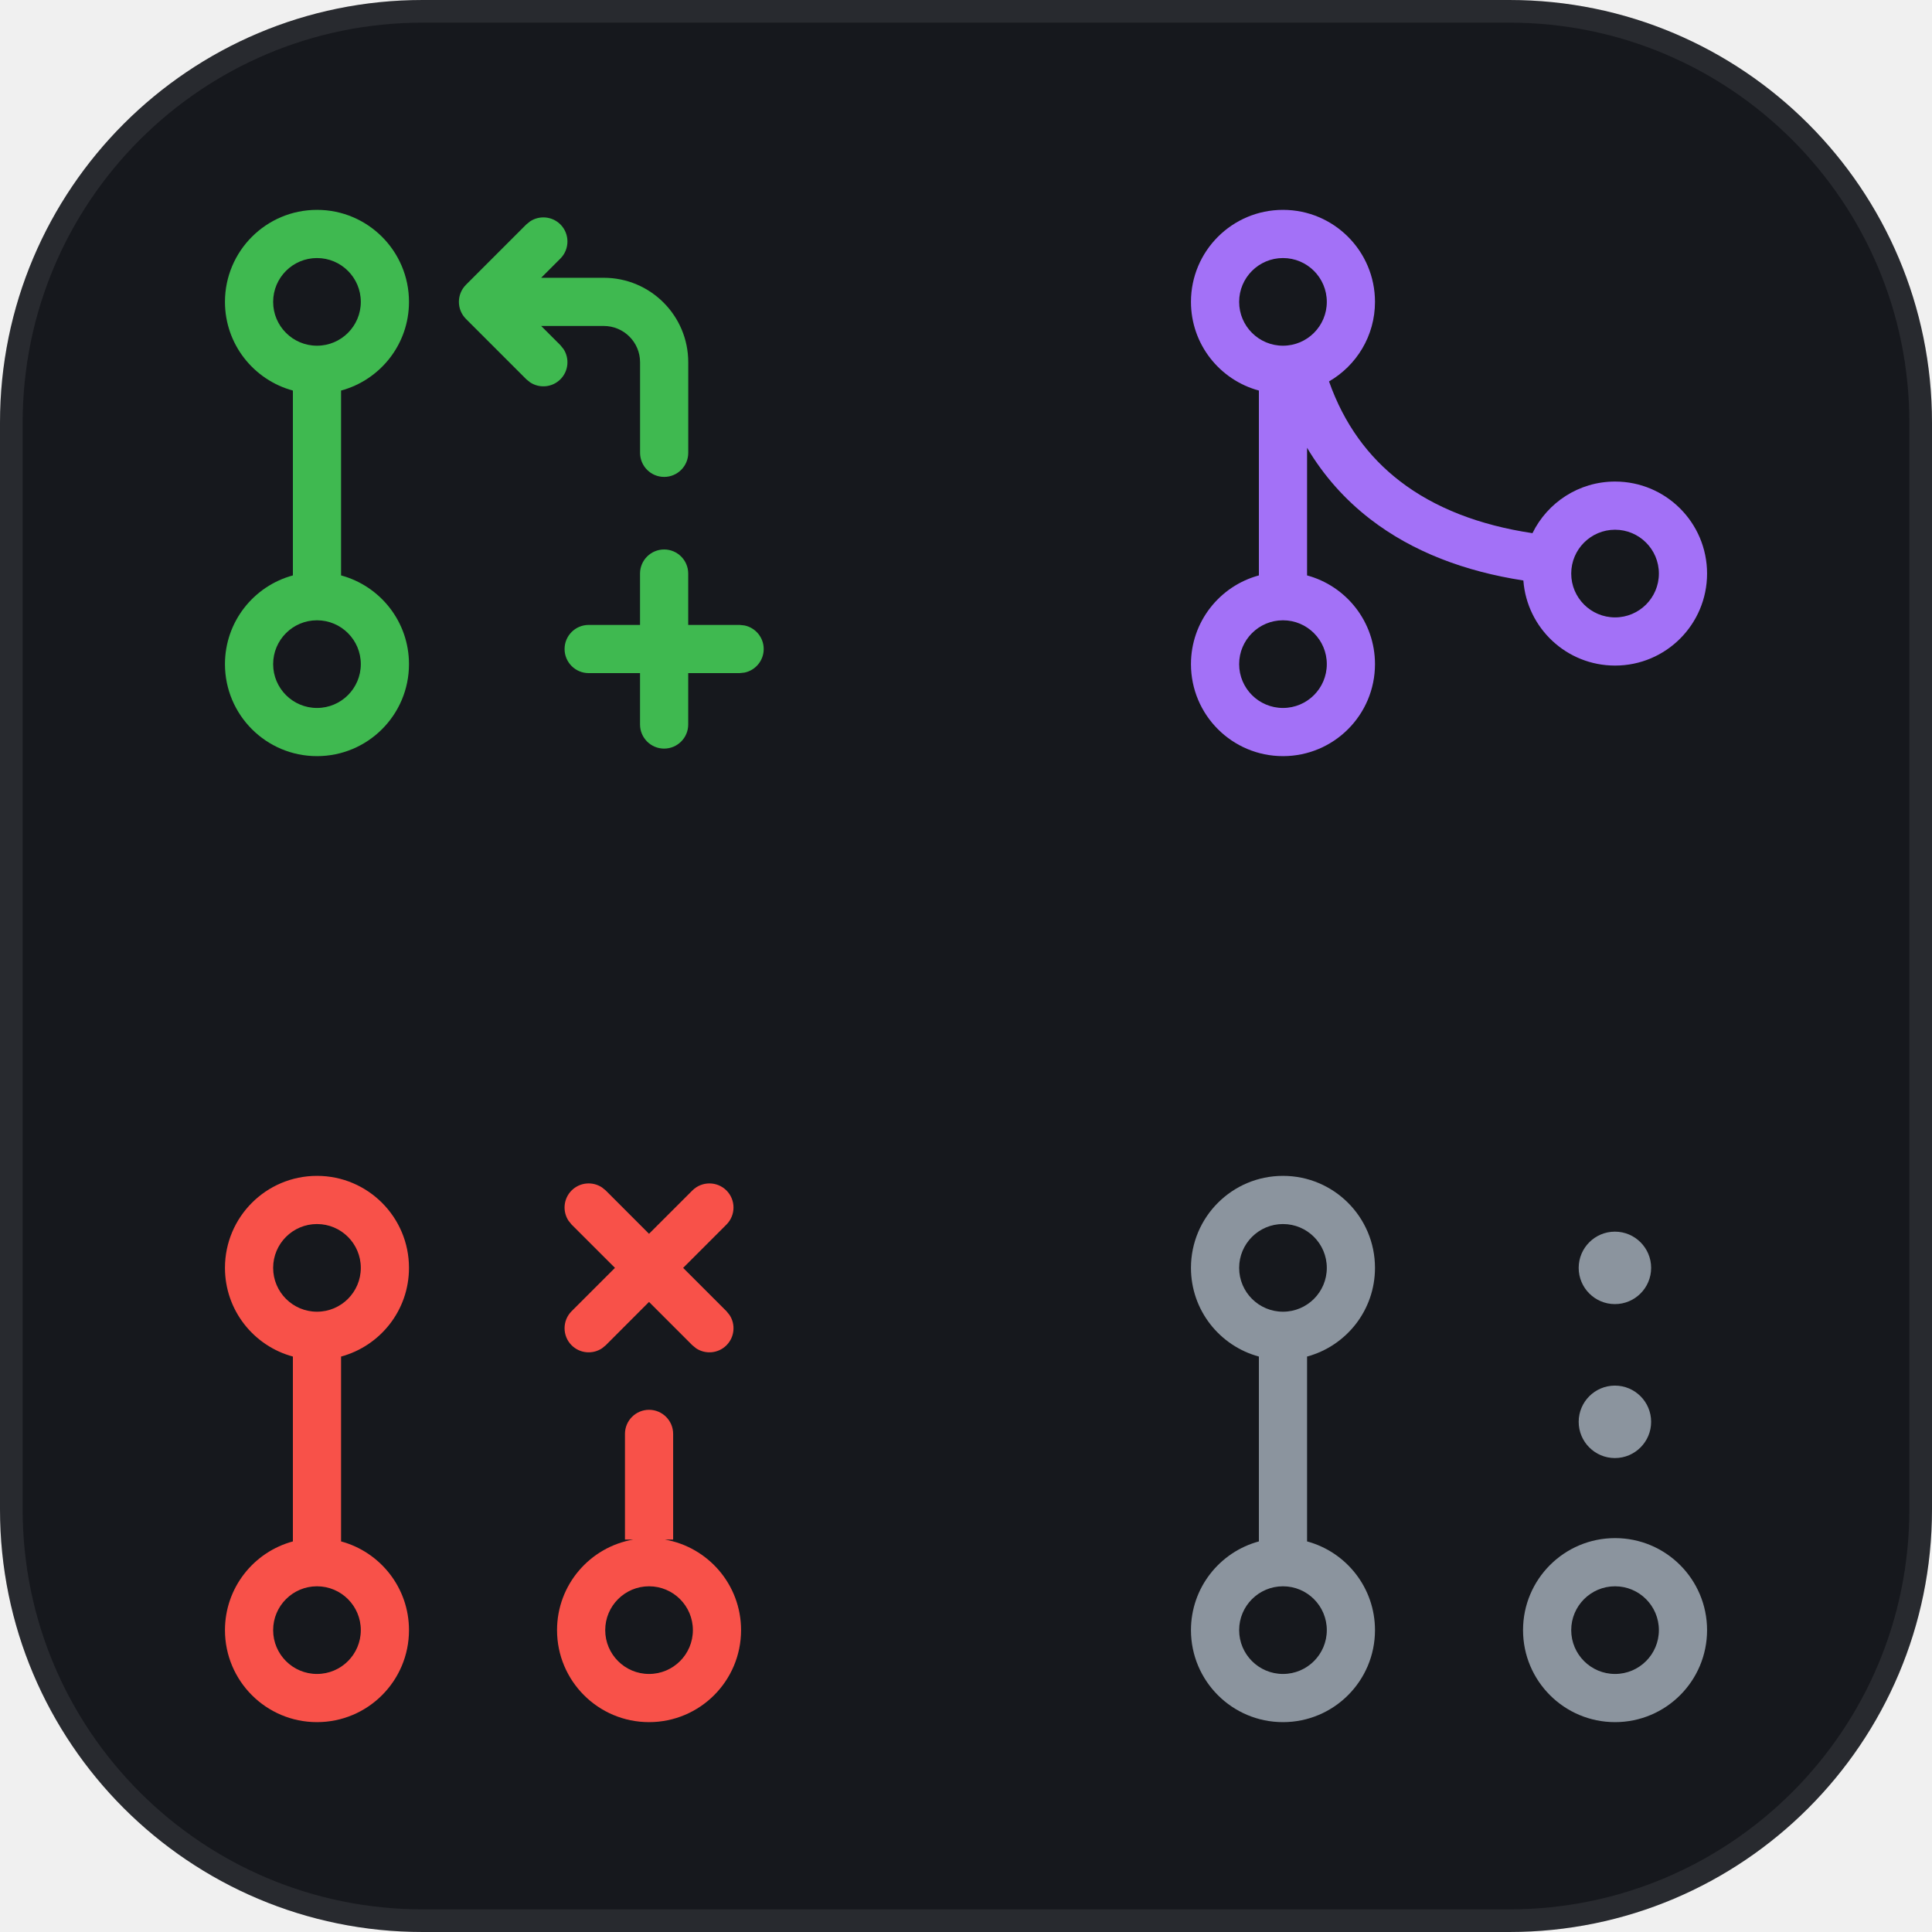
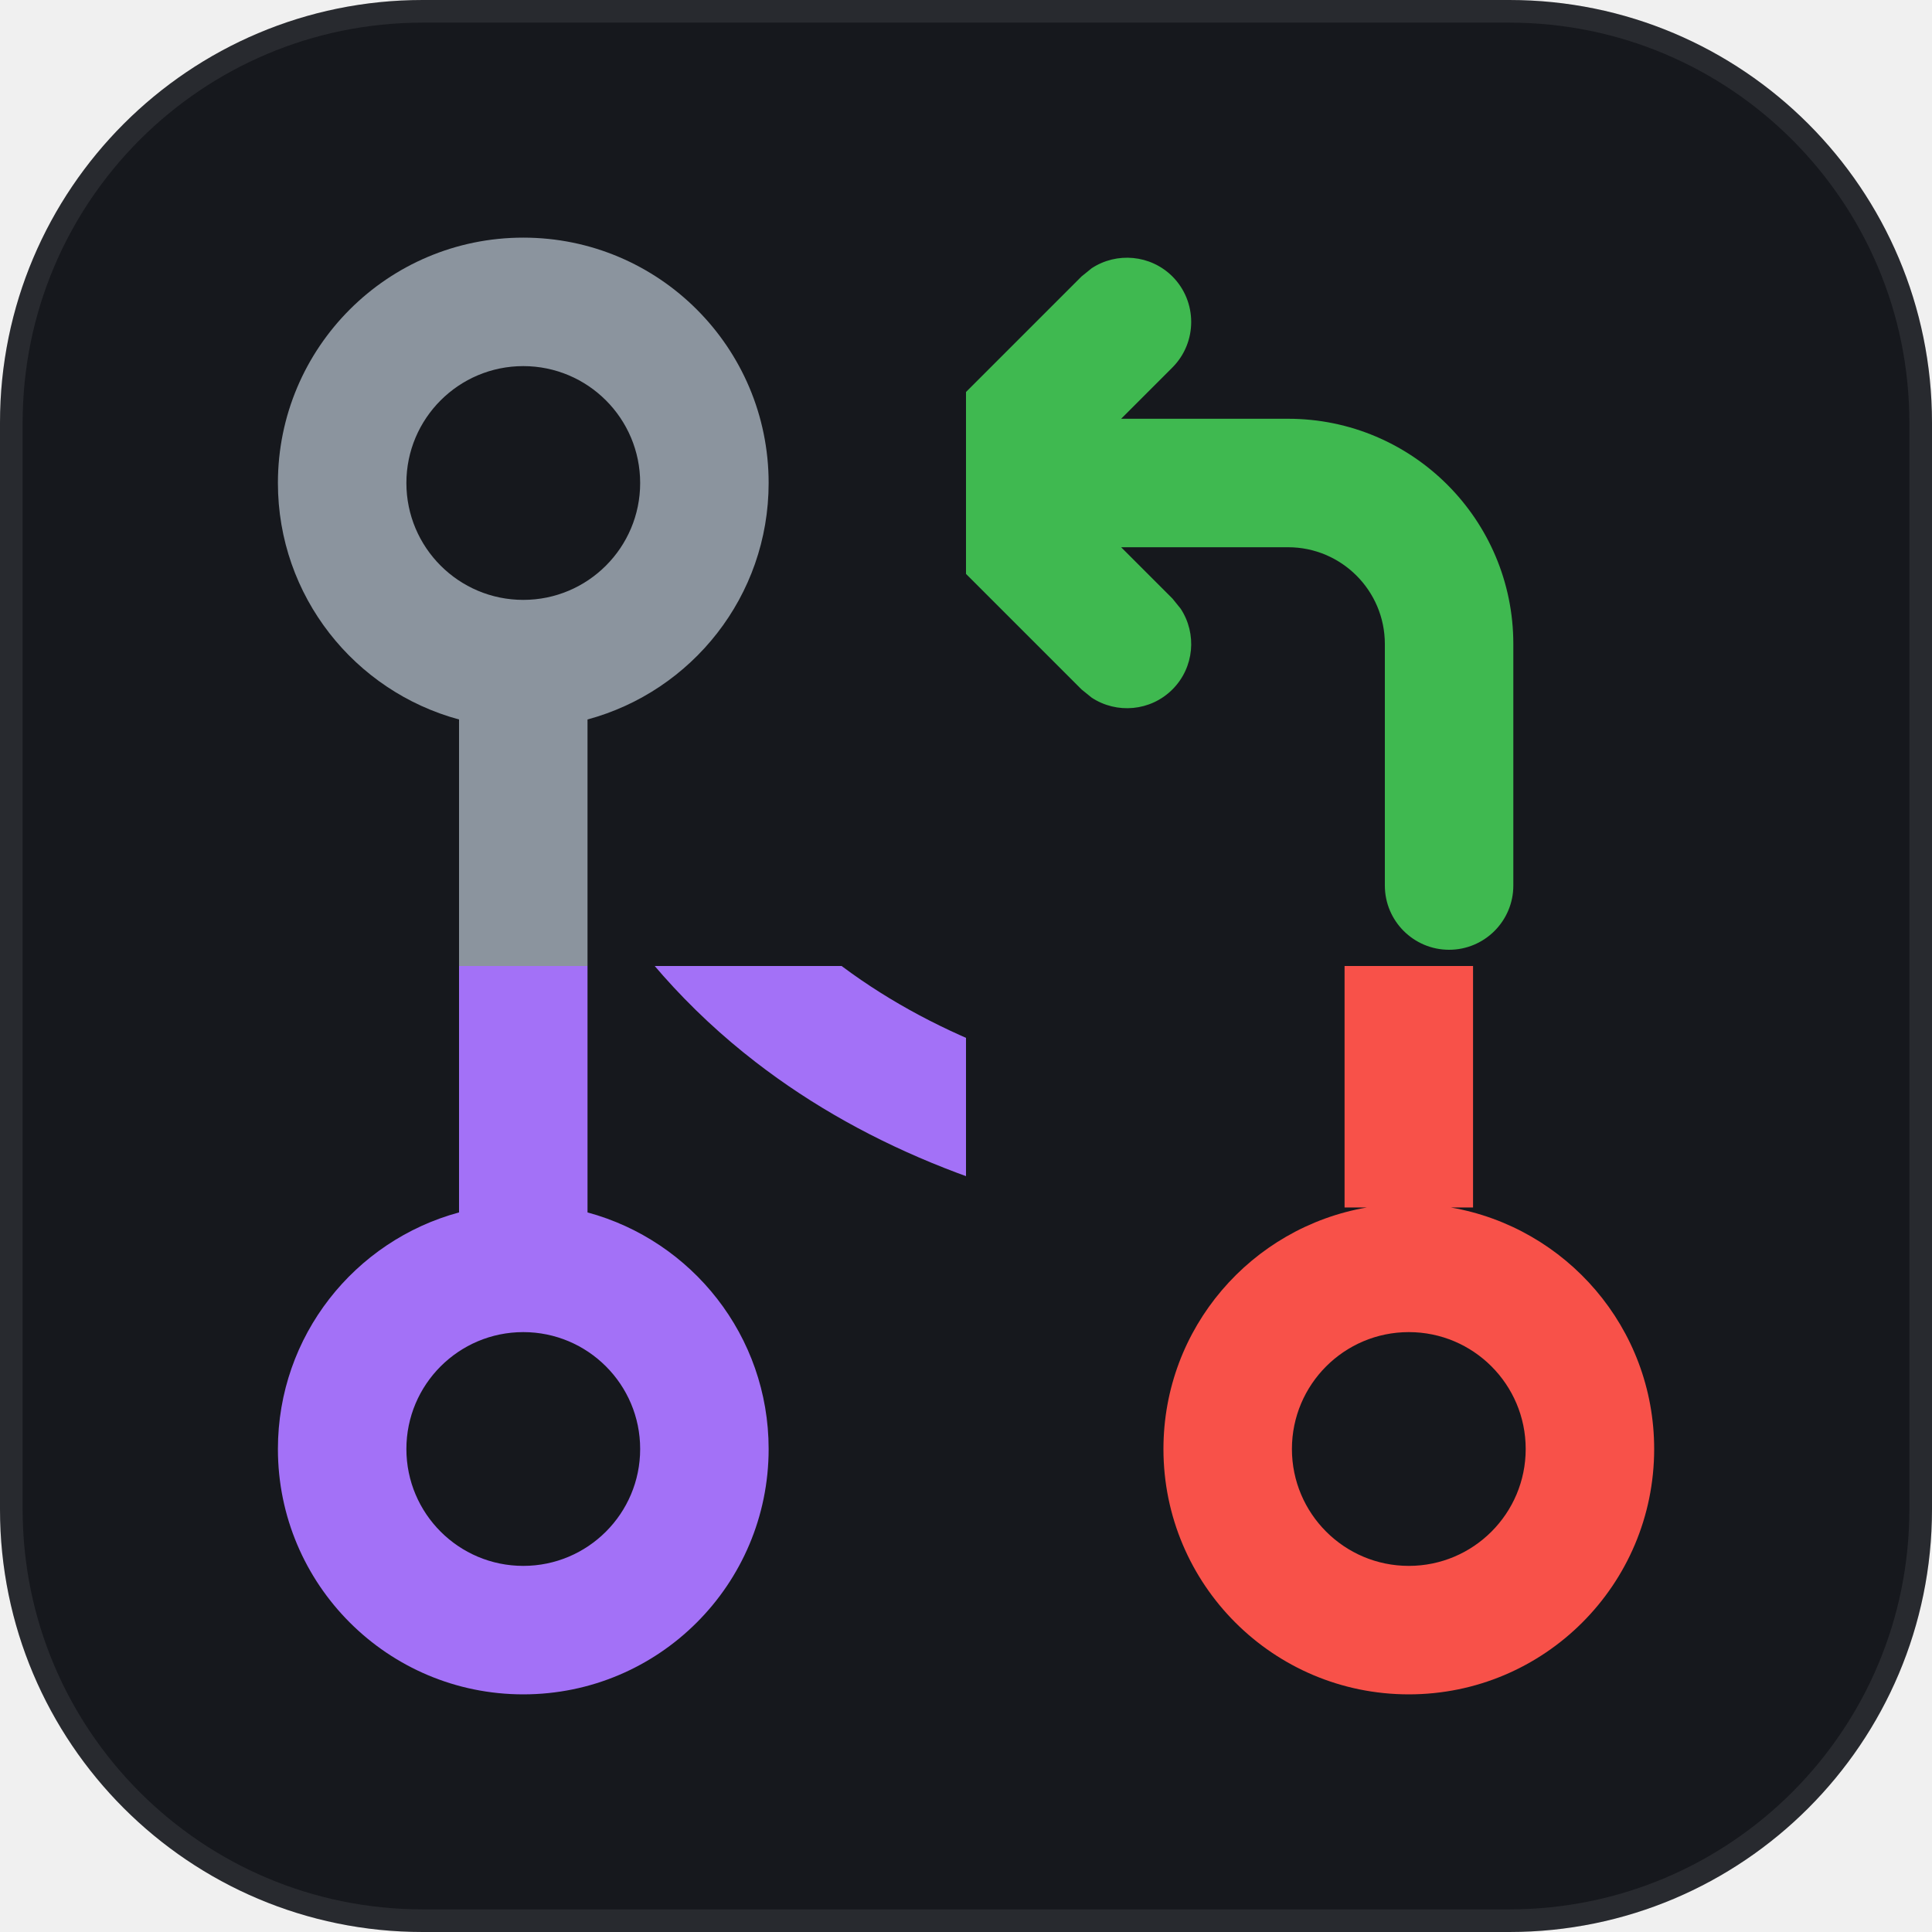
<svg xmlns="http://www.w3.org/2000/svg" width="128" height="128" viewBox="0 0 128 128" fill="none">
  <rect width="128" height="128" rx="28" fill="#16181d" />
  <rect x="0.75" y="0.75" width="126.5" height="126.5" rx="27.25" stroke="#fff" stroke-opacity="0.08" stroke-width="1.5" />
-   <g transform="translate(8 8) scale(2.4)">
-     <g transform="translate(2.87695 2.45996)">
-       <path d="M2.54 0C3.943 0 5.08 1.137 5.08 2.54C5.08 3.712 4.285 4.696 3.205 4.988V10.091C4.285 10.383 5.08 11.368 5.08 12.54C5.08 13.943 3.943 15.08 2.54 15.08C1.137 15.08 0 13.943 0 12.54C0 11.368 0.795 10.383 1.875 10.091V4.988C0.795 4.696 0 3.712 0 2.54C0 1.137 1.137 0 2.54 0ZM2.54 11.33C1.872 11.33 1.33 11.872 1.33 12.54C1.33 13.208 1.872 13.75 2.54 13.75C3.208 13.75 3.75 13.208 3.75 12.54C3.75 11.872 3.208 11.33 2.54 11.33ZM2.54 1.33C1.872 1.33 1.33 1.872 1.33 2.54C1.33 3.208 1.872 3.75 2.54 3.75C3.208 3.75 3.75 3.208 3.75 2.54C3.75 1.872 3.208 1.33 2.54 1.33Z" fill="#3fb950" />
-       <path d="M12.123 9.375C12.49 9.375 12.788 9.673 12.788 10.04V11.458H14.207L14.341 11.472C14.644 11.534 14.872 11.802 14.872 12.123C14.872 12.444 14.644 12.712 14.341 12.774L14.207 12.788H12.788V14.207C12.788 14.574 12.49 14.872 12.123 14.872C11.756 14.872 11.458 14.574 11.458 14.207V12.788H10.04C9.673 12.788 9.375 12.49 9.375 12.123C9.375 11.756 9.673 11.458 10.04 11.458H11.458V10.04C11.458 9.673 11.756 9.375 12.123 9.375Z" fill="#3fb950" />
-       <path d="M8.424 0.317C8.682 0.147 9.033 0.176 9.26 0.402C9.519 0.662 9.519 1.084 9.26 1.344L8.729 1.875H10.457C11.745 1.875 12.789 2.919 12.789 4.207V6.707C12.789 7.074 12.491 7.372 12.124 7.372C11.757 7.372 11.459 7.074 11.459 6.707V4.207C11.459 3.654 11.01 3.205 10.457 3.205H8.729L9.26 3.736L9.345 3.841C9.515 4.099 9.487 4.45 9.26 4.677C9.033 4.904 8.682 4.932 8.424 4.762L8.319 4.677L6.652 3.01C6.393 2.75 6.393 2.329 6.652 2.069L8.319 0.402L8.424 0.317Z" fill="#3fb950" />
+   <svg x="64" y="0" width="64" height="64" viewBox="64 0 64 64" overflow="hidden">
+     <g transform="scale(6.4)">
+       <g transform="translate(2.87695 2.45996)">
+         <path d="M2.54 0C3.943 0 5.08 1.137 5.08 2.54C5.08 3.712 4.285 4.696 3.205 4.988V10.091C4.285 10.383 5.08 11.368 5.08 12.54C5.08 13.943 3.943 15.08 2.54 15.08C1.137 15.08 0 13.943 0 12.54C0 11.368 0.795 10.383 1.875 10.091V4.988C0.795 4.696 0 3.712 0 2.54C0 1.137 1.137 0 2.54 0ZM2.54 11.33C1.872 11.33 1.33 11.872 1.33 12.54C1.33 13.208 1.872 13.75 2.54 13.75C3.208 13.75 3.75 13.208 3.75 12.54C3.75 11.872 3.208 11.33 2.54 11.33ZM2.54 1.33C1.872 1.33 1.33 1.872 1.33 2.54C1.33 3.208 1.872 3.75 2.54 3.75C3.208 3.75 3.75 3.208 3.75 2.54C3.75 1.872 3.208 1.33 2.54 1.33Z" fill="#3fb950" />
+         <path d="M12.123 9.375C12.49 9.375 12.788 9.673 12.788 10.04V11.458H14.207L14.341 11.472C14.644 11.534 14.872 11.802 14.872 12.123C14.872 12.444 14.644 12.712 14.341 12.774L14.207 12.788H12.788V14.207C12.788 14.574 12.49 14.872 12.123 14.872C11.756 14.872 11.458 14.574 11.458 14.207V12.788H10.04C9.673 12.788 9.375 12.49 9.375 12.123C9.375 11.756 9.673 11.458 10.04 11.458H11.458V10.04C11.458 9.673 11.756 9.375 12.123 9.375Z" fill="#3fb950" />
+         <path d="M8.424 0.317C8.682 0.147 9.033 0.176 9.26 0.402C9.519 0.662 9.519 1.084 9.26 1.344L8.729 1.875H10.457C11.745 1.875 12.789 2.919 12.789 4.207V6.707C12.789 7.074 12.491 7.372 12.124 7.372C11.757 7.372 11.459 7.074 11.459 6.707V4.207C11.459 3.654 11.01 3.205 10.457 3.205H8.729L9.26 3.736L9.345 3.841C9.515 4.099 9.487 4.45 9.26 4.677C9.033 4.904 8.682 4.932 8.424 4.762L8.319 4.677L6.652 3.01C6.393 2.75 6.393 2.329 6.652 2.069L8.319 0.402L8.424 0.317Z" fill="#3fb950" />
+       </g>
    </g>
-   </g>
-   <g transform="translate(72 8) scale(2.4)">
-     <g transform="translate(2.87695 2.45996)">
-       <path d="M3.75 12.54C3.75 11.872 3.208 11.33 2.54 11.33C1.872 11.33 1.33 11.872 1.33 12.54C1.33 13.208 1.872 13.75 2.54 13.75C3.208 13.75 3.75 13.208 3.75 12.54ZM12.917 10.04C12.917 9.372 12.375 8.83 11.707 8.83C11.039 8.83 10.497 9.372 10.497 10.04C10.497 10.708 11.039 11.25 11.707 11.25C12.375 11.25 12.917 10.708 12.917 10.04ZM3.75 2.54C3.75 1.872 3.208 1.33 2.54 1.33C1.872 1.33 1.33 1.872 1.33 2.54C1.33 3.208 1.872 3.75 2.54 3.75C3.208 3.75 3.75 3.208 3.75 2.54ZM5.08 2.54C5.08 3.479 4.569 4.297 3.811 4.736C4.229 5.919 4.899 6.818 5.759 7.482C6.726 8.23 7.966 8.706 9.427 8.925C9.84 8.082 10.705 7.5 11.707 7.5C13.11 7.5 14.247 8.637 14.247 10.04C14.247 11.443 13.11 12.58 11.707 12.58C10.369 12.58 9.274 11.545 9.176 10.231C7.57 9.984 6.121 9.443 4.946 8.535C4.253 8 3.668 7.345 3.205 6.568V10.091C4.285 10.383 5.08 11.368 5.08 12.54C5.08 13.943 3.943 15.08 2.54 15.08C1.137 15.08 0 13.943 0 12.54C0 11.368 0.795 10.383 1.875 10.091V4.988C0.795 4.696 0 3.712 0 2.54C0 1.137 1.137 0 2.54 0C3.943 0 5.08 1.137 5.08 2.54Z" fill="#a371f7" />
+   </svg>
+   <svg x="0" y="64" width="64" height="64" viewBox="0 64 64 64" overflow="hidden">
+     <g transform="scale(6.4)">
+       <g transform="translate(2.87695 2.45996)">
+         <path d="M3.75 12.54C3.75 11.872 3.208 11.33 2.54 11.33C1.872 11.33 1.33 11.872 1.33 12.54C1.33 13.208 1.872 13.75 2.54 13.75C3.208 13.75 3.75 13.208 3.75 12.54ZM12.917 10.04C12.917 9.372 12.375 8.83 11.707 8.83C11.039 8.83 10.497 9.372 10.497 10.04C10.497 10.708 11.039 11.25 11.707 11.25C12.375 11.25 12.917 10.708 12.917 10.04ZM3.75 2.54C3.75 1.872 3.208 1.33 2.54 1.33C1.872 1.33 1.33 1.872 1.33 2.54C1.33 3.208 1.872 3.75 2.54 3.75C3.208 3.75 3.75 3.208 3.75 2.54ZM5.08 2.54C5.08 3.479 4.569 4.297 3.811 4.736C4.229 5.919 4.899 6.818 5.759 7.482C6.726 8.23 7.966 8.706 9.427 8.925C9.84 8.082 10.705 7.5 11.707 7.5C13.11 7.5 14.247 8.637 14.247 10.04C14.247 11.443 13.11 12.58 11.707 12.58C10.369 12.58 9.274 11.545 9.176 10.231C7.57 9.984 6.121 9.443 4.946 8.535C4.253 8 3.668 7.345 3.205 6.568V10.091C4.285 10.383 5.08 11.368 5.08 12.54C5.08 13.943 3.943 15.08 2.54 15.08C1.137 15.08 0 13.943 0 12.54C0 11.368 0.795 10.383 1.875 10.091V4.988C0.795 4.696 0 3.712 0 2.54C0 1.137 1.137 0 2.54 0C3.943 0 5.08 1.137 5.08 2.54Z" fill="#a371f7" />
+       </g>
    </g>
-   </g>
-   <g transform="translate(8 72) scale(2.4)">
-     <g transform="translate(2.87695 2.45996)">
-       <path d="M3.75 12.54C3.75 11.872 3.208 11.33 2.54 11.33C1.872 11.33 1.33 11.872 1.33 12.54C1.33 13.208 1.872 13.75 2.54 13.75C3.208 13.75 3.75 13.208 3.75 12.54ZM12.917 12.54C12.917 11.872 12.375 11.33 11.707 11.33C11.039 11.33 10.497 11.872 10.497 12.54C10.497 13.208 11.039 13.75 11.707 13.75C12.375 13.75 12.917 13.208 12.917 12.54ZM12.903 0.403C13.163 0.144 13.584 0.144 13.844 0.403C14.103 0.663 14.103 1.084 13.844 1.344L12.648 2.54L13.844 3.736L13.929 3.841C14.099 4.099 14.071 4.45 13.844 4.677C13.617 4.904 13.266 4.932 13.008 4.762L12.903 4.677L11.706 3.48L10.511 4.677L10.406 4.762C10.148 4.932 9.797 4.904 9.569 4.677C9.31 4.417 9.31 3.996 9.569 3.736L10.766 2.54L9.569 1.344L9.484 1.239C9.314 0.981 9.342 0.631 9.569 0.403C9.797 0.176 10.148 0.148 10.406 0.318L10.511 0.403L11.706 1.599L12.903 0.403ZM3.75 2.54C3.75 1.872 3.208 1.33 2.54 1.33C1.872 1.33 1.33 1.872 1.33 2.54C1.33 3.208 1.872 3.75 2.54 3.75C3.208 3.75 3.75 3.208 3.75 2.54ZM14.247 12.54C14.247 13.943 13.11 15.08 11.707 15.08C10.304 15.08 9.167 13.943 9.167 12.54C9.167 11.286 10.076 10.247 11.271 10.04H11.042V7.123C11.042 6.756 11.34 6.458 11.707 6.458C12.074 6.458 12.372 6.756 12.372 7.123V10.04H12.143C13.337 10.247 14.247 11.286 14.247 12.54ZM5.08 2.54C5.08 3.712 4.285 4.696 3.205 4.988V10.091C4.285 10.383 5.08 11.368 5.08 12.54C5.08 13.943 3.943 15.08 2.54 15.08C1.137 15.08 0 13.943 0 12.54C0 11.368 0.795 10.383 1.875 10.091V4.988C0.795 4.696 0 3.712 0 2.54C0 1.137 1.137 0 2.54 0C3.943 0 5.08 1.137 5.08 2.54Z" fill="#f85149" />
+   </svg>
+   <svg x="64" y="64" width="64" height="64" viewBox="64 64 64 64" overflow="hidden">
+     <g transform="scale(6.4)">
+       <g transform="translate(2.87695 2.45996)">
+         <path d="M3.75 12.54C3.75 11.872 3.208 11.33 2.54 11.33C1.872 11.33 1.33 11.872 1.33 12.54C1.33 13.208 1.872 13.75 2.54 13.75C3.208 13.75 3.75 13.208 3.75 12.54ZM12.917 12.54C12.917 11.872 12.375 11.33 11.707 11.33C11.039 11.33 10.497 11.872 10.497 12.54C10.497 13.208 11.039 13.75 11.707 13.75C12.375 13.75 12.917 13.208 12.917 12.54ZM12.903 0.403C13.163 0.144 13.584 0.144 13.844 0.403C14.103 0.663 14.103 1.084 13.844 1.344L12.648 2.54L13.844 3.736L13.929 3.841C14.099 4.099 14.071 4.45 13.844 4.677C13.617 4.904 13.266 4.932 13.008 4.762L12.903 4.677L11.706 3.48L10.511 4.677L10.406 4.762C10.148 4.932 9.797 4.904 9.569 4.677C9.31 4.417 9.31 3.996 9.569 3.736L10.766 2.54L9.569 1.344L9.484 1.239C9.314 0.981 9.342 0.631 9.569 0.403C9.797 0.176 10.148 0.148 10.406 0.318L10.511 0.403L11.706 1.599L12.903 0.403ZM3.75 2.54C3.75 1.872 3.208 1.33 2.54 1.33C1.872 1.33 1.33 1.872 1.33 2.54C1.33 3.208 1.872 3.75 2.54 3.75C3.208 3.75 3.75 3.208 3.75 2.54ZM14.247 12.54C14.247 13.943 13.11 15.08 11.707 15.08C10.304 15.08 9.167 13.943 9.167 12.54C9.167 11.286 10.076 10.247 11.271 10.04H11.042V7.123C11.042 6.756 11.34 6.458 11.707 6.458C12.074 6.458 12.372 6.756 12.372 7.123V10.04H12.143C13.337 10.247 14.247 11.286 14.247 12.54ZM5.08 2.54C5.08 3.712 4.285 4.696 3.205 4.988V10.091C4.285 10.383 5.08 11.368 5.08 12.54C5.08 13.943 3.943 15.08 2.54 15.08C1.137 15.08 0 13.943 0 12.54C0 11.368 0.795 10.383 1.875 10.091V4.988C0.795 4.696 0 3.712 0 2.54C0 1.137 1.137 0 2.54 0C3.943 0 5.08 1.137 5.08 2.54Z" fill="#f85149" />
+       </g>
    </g>
-   </g>
-   <g transform="translate(72 72) scale(2.4)">
-     <g transform="translate(2.87695 2.45996)">
-       <path d="M2.54 0C3.943 0 5.08 1.137 5.08 2.54C5.08 3.712 4.285 4.696 3.205 4.988V10.091C4.285 10.383 5.08 11.368 5.08 12.54C5.08 13.943 3.943 15.08 2.54 15.08C1.137 15.08 0 13.943 0 12.54C0 11.368 0.795 10.383 1.875 10.091V4.988C0.795 4.696 0 3.712 0 2.54C0 1.137 1.137 0 2.54 0ZM2.54 11.33C1.872 11.33 1.33 11.872 1.33 12.54C1.33 13.208 1.872 13.75 2.54 13.75C3.208 13.75 3.75 13.208 3.75 12.54C3.75 11.872 3.208 11.33 2.54 11.33ZM2.54 1.33C1.872 1.33 1.33 1.872 1.33 2.54C1.33 3.208 1.872 3.75 2.54 3.75C3.208 3.75 3.75 3.208 3.75 2.54C3.75 1.872 3.208 1.33 2.54 1.33Z" fill="#8b949e" />
-       <path d="M11.707 10C13.11 10 14.247 11.137 14.247 12.54C14.247 13.943 13.11 15.08 11.707 15.08C10.304 15.08 9.167 13.943 9.167 12.54C9.167 11.137 10.304 10 11.707 10ZM11.707 11.33C11.039 11.33 10.497 11.872 10.497 12.54C10.497 13.208 11.039 13.75 11.707 13.75C12.375 13.75 12.917 13.208 12.917 12.54C12.917 11.872 12.375 11.33 11.707 11.33Z" fill="#8b949e" />
-       <path d="M11.703 5.79C12.255 5.79 12.703 6.238 12.703 6.79C12.703 7.342 12.255 7.79 11.703 7.79C11.151 7.79 10.703 7.342 10.703 6.79C10.703 6.238 11.151 5.79 11.703 5.79Z" fill="#8b949e" />
-       <path d="M11.703 1.54C12.255 1.54 12.703 1.988 12.703 2.54C12.703 3.092 12.255 3.54 11.703 3.54C11.151 3.54 10.703 3.092 10.703 2.54C10.703 1.988 11.151 1.54 11.703 1.54Z" fill="#8b949e" />
+   </svg>
+   <svg x="0" y="0" width="64" height="64" viewBox="0 0 64 64" overflow="hidden">
+     <g transform="scale(6.4)">
+       <g transform="translate(2.87695 2.45996)">
+         <path d="M2.54 0C3.943 0 5.08 1.137 5.08 2.54C5.08 3.712 4.285 4.696 3.205 4.988V10.091C4.285 10.383 5.08 11.368 5.08 12.54C5.08 13.943 3.943 15.08 2.54 15.08C1.137 15.08 0 13.943 0 12.54C0 11.368 0.795 10.383 1.875 10.091V4.988C0.795 4.696 0 3.712 0 2.54C0 1.137 1.137 0 2.54 0ZM2.54 11.33C1.872 11.33 1.33 11.872 1.33 12.54C1.33 13.208 1.872 13.75 2.54 13.75C3.208 13.75 3.75 13.208 3.75 12.54C3.75 11.872 3.208 11.33 2.54 11.33ZM2.54 1.33C1.872 1.33 1.33 1.872 1.33 2.54C1.33 3.208 1.872 3.75 2.54 3.75C3.208 3.75 3.75 3.208 3.75 2.54C3.75 1.872 3.208 1.33 2.54 1.33Z" fill="#8b949e" />
+         <path d="M11.707 10C13.11 10 14.247 11.137 14.247 12.54C14.247 13.943 13.11 15.08 11.707 15.08C10.304 15.08 9.167 13.943 9.167 12.54C9.167 11.137 10.304 10 11.707 10ZM11.707 11.33C11.039 11.33 10.497 11.872 10.497 12.54C10.497 13.208 11.039 13.75 11.707 13.75C12.375 13.75 12.917 13.208 12.917 12.54C12.917 11.872 12.375 11.33 11.707 11.33Z" fill="#8b949e" />
+         <path d="M11.703 5.79C12.255 5.79 12.703 6.238 12.703 6.79C12.703 7.342 12.255 7.79 11.703 7.79C11.151 7.79 10.703 7.342 10.703 6.79C10.703 6.238 11.151 5.79 11.703 5.79Z" fill="#8b949e" />
+         <path d="M11.703 1.54C12.255 1.54 12.703 1.988 12.703 2.54C12.703 3.092 12.255 3.54 11.703 3.54C11.151 3.54 10.703 3.092 10.703 2.54C10.703 1.988 11.151 1.54 11.703 1.54Z" fill="#8b949e" />
+       </g>
    </g>
-   </g>
+   </svg>
</svg>
